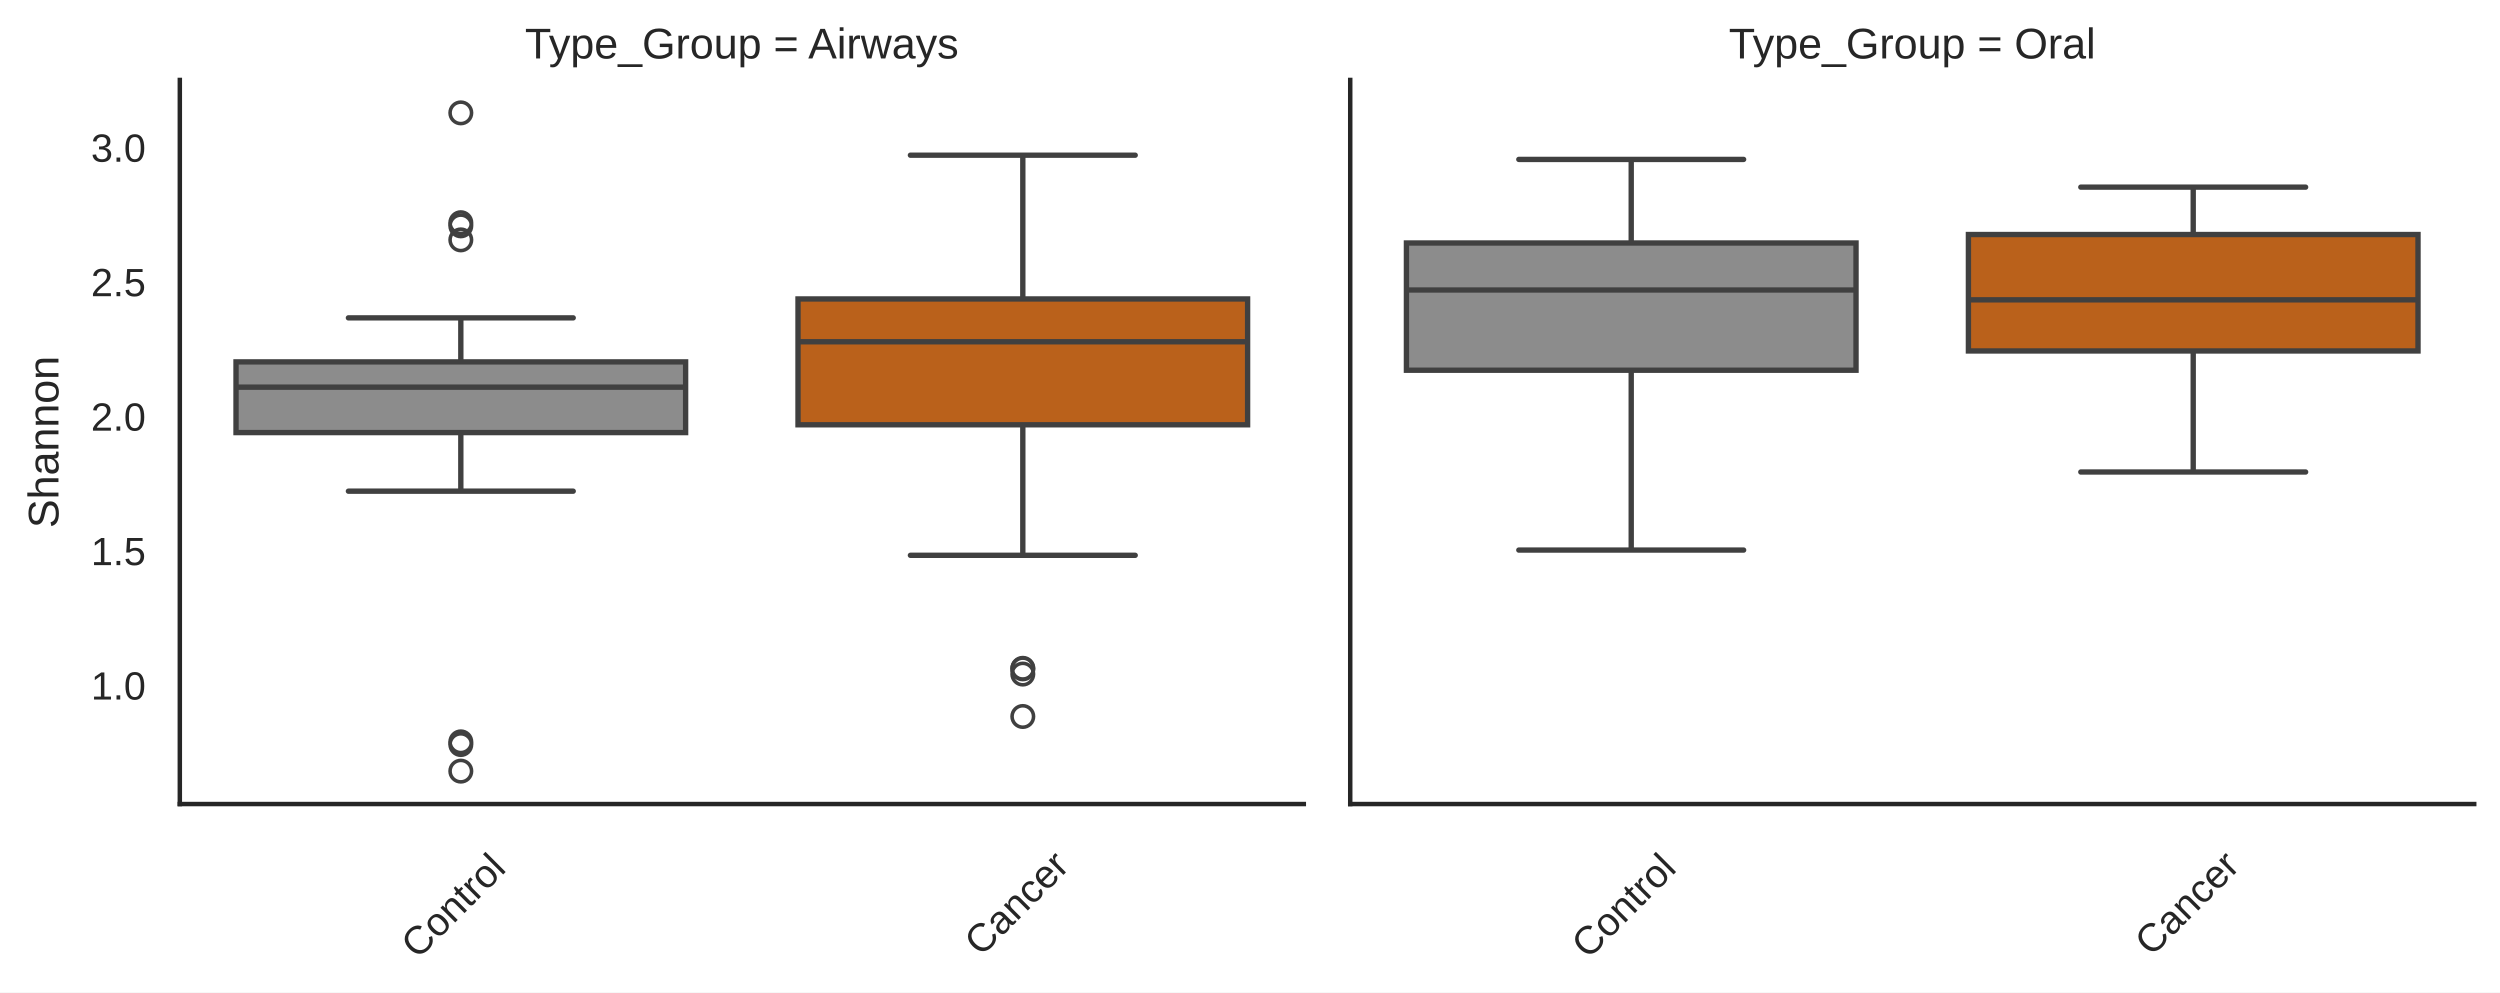
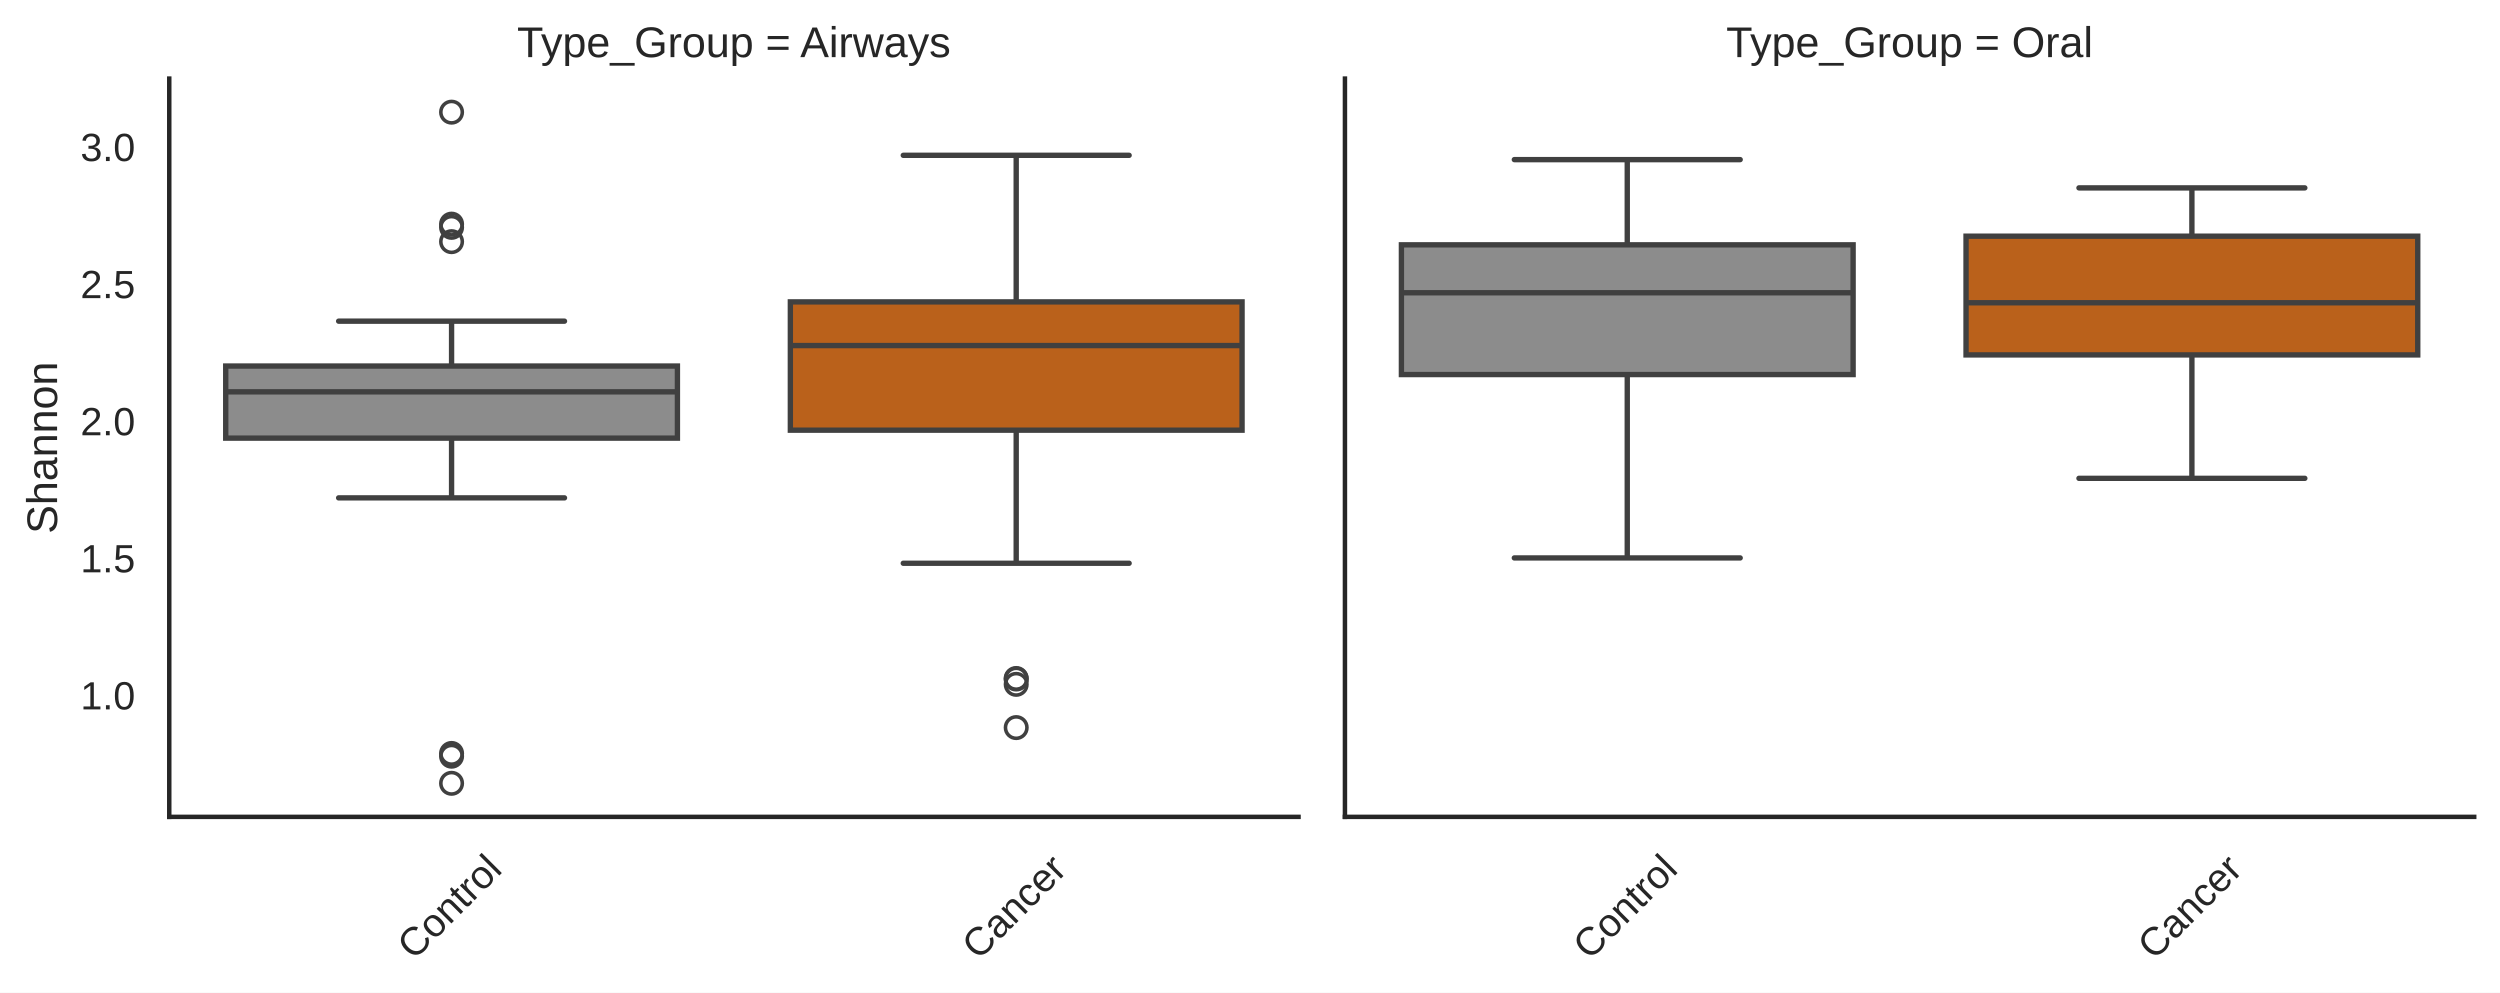
- <svg xmlns="http://www.w3.org/2000/svg" xmlns:xlink="http://www.w3.org/1999/xlink" width="697.832pt" height="277.029pt" viewBox="0 0 697.832 277.029" version="1.1">
+ <svg xmlns="http://www.w3.org/2000/svg" xmlns:xlink="http://www.w3.org/1999/xlink" width="697.944pt" height="277.122pt" viewBox="0 0 697.944 277.122" version="1.1">
  <defs>
    <style type="text/css">*{stroke-linejoin: round; stroke-linecap: butt}</style>
  </defs>
  <g id="figure_1">
    <g id="patch_1">
-       <path d="M 0 277.029 L 697.832 277.029 L 697.832 -0 L 0 -0 z " style="fill: #ffffff" />
+       <path d="M 0 277.122  L 697.944 277.122  L 697.944 0  L 0 0  z " style="fill: #ffffff" />
    </g>
    <g id="axes_1">
      <g id="patch_2">
-         <path d="M 50.194 224.435 L 363.933 224.435 L 363.933 22.318 L 50.194 22.318 z " style="fill: #ffffff" />
+         <path d="M 47.252 228.05  L 362.518 228.05  L 362.518 21.943  L 47.252 21.943  z " style="fill: #ffffff" />
      </g>
      <g id="matplotlib.axis_1">
        <g id="xtick_1">
          <g id="text_1">
-             <text style="font-size: 11px; font-family: 'Arial', 'DejaVu Sans', 'Liberation Sans', 'Bitstream Vera Sans', sans-serif; fill: #262626" transform="translate(116.5921 267.9606) rotate(-45)">Control</text>
+             <text style="font-size: 11px; font-family: 'Arial', 'DejaVu Sans', 'Liberation Sans', 'Bitstream Vera Sans', sans-serif; fill: #262626" transform="translate(115.5449 268.2847) rotate(-45)">Control</text>
          </g>
        </g>
        <g id="xtick_2">
          <g id="text_2">
-             <text style="font-size: 11px; font-family: 'Arial', 'DejaVu Sans', 'Liberation Sans', 'Bitstream Vera Sans', sans-serif; fill: #262626" transform="translate(273.8253 267.232) rotate(-45)">Cancer</text>
+             <text style="font-size: 11px; font-family: 'Arial', 'DejaVu Sans', 'Liberation Sans', 'Bitstream Vera Sans', sans-serif; fill: #262626" transform="translate(273.178 268.2847) rotate(-45)">Cancer</text>
          </g>
        </g>
      </g>
      <g id="matplotlib.axis_2">
        <g id="ytick_1">
          <g id="text_3">
-             <text style="font-size: 11px; font-family: 'Arial', 'DejaVu Sans', 'Liberation Sans', 'Bitstream Vera Sans', sans-serif; text-anchor: end; fill: #262626" x="40.694" y="195.271" transform="rotate(-0 40.69438 195.2712)">1.0</text>
+             <text style="font-size: 11px; font-family: 'Arial', 'DejaVu Sans', 'Liberation Sans', 'Bitstream Vera Sans', sans-serif; text-anchor: end; fill: #262626" x="37.752" y="198.053" transform="rotate(-0 37.75172 198.0533)">1.0</text>
          </g>
        </g>
        <g id="ytick_2">
          <g id="text_4">
-             <text style="font-size: 11px; font-family: 'Arial', 'DejaVu Sans', 'Liberation Sans', 'Bitstream Vera Sans', sans-serif; text-anchor: end; fill: #262626" x="40.694" y="157.739" transform="rotate(-0 40.69438 157.7393)">1.5</text>
+             <text style="font-size: 11px; font-family: 'Arial', 'DejaVu Sans', 'Liberation Sans', 'Bitstream Vera Sans', sans-serif; text-anchor: end; fill: #262626" x="37.752" y="159.78" transform="rotate(-0 37.75172 159.7805)">1.5</text>
          </g>
        </g>
        <g id="ytick_3">
          <g id="text_5">
-             <text style="font-size: 11px; font-family: 'Arial', 'DejaVu Sans', 'Liberation Sans', 'Bitstream Vera Sans', sans-serif; text-anchor: end; fill: #262626" x="40.694" y="120.207" transform="rotate(-0 40.69438 120.2074)">2.0</text>
+             <text style="font-size: 11px; font-family: 'Arial', 'DejaVu Sans', 'Liberation Sans', 'Bitstream Vera Sans', sans-serif; text-anchor: end; fill: #262626" x="37.752" y="121.508" transform="rotate(-0 37.75172 121.5077)">2.0</text>
          </g>
        </g>
        <g id="ytick_4">
          <g id="text_6">
-             <text style="font-size: 11px; font-family: 'Arial', 'DejaVu Sans', 'Liberation Sans', 'Bitstream Vera Sans', sans-serif; text-anchor: end; fill: #262626" x="40.694" y="82.675" transform="rotate(-0 40.69438 82.67548)">2.5</text>
+             <text style="font-size: 11px; font-family: 'Arial', 'DejaVu Sans', 'Liberation Sans', 'Bitstream Vera Sans', sans-serif; text-anchor: end; fill: #262626" x="37.752" y="83.235" transform="rotate(-0 37.75172 83.23491)">2.5</text>
          </g>
        </g>
        <g id="ytick_5">
          <g id="text_7">
-             <text style="font-size: 11px; font-family: 'Arial', 'DejaVu Sans', 'Liberation Sans', 'Bitstream Vera Sans', sans-serif; text-anchor: end; fill: #262626" x="40.694" y="45.144" transform="rotate(-0 40.69438 45.14359)">3.0</text>
+             <text style="font-size: 11px; font-family: 'Arial', 'DejaVu Sans', 'Liberation Sans', 'Bitstream Vera Sans', sans-serif; text-anchor: end; fill: #262626" x="37.752" y="44.962" transform="rotate(-0 37.75172 44.96212)">3.0</text>
          </g>
        </g>
        <g id="text_8">
-           <text style="font-size: 12px; font-family: 'Arial', 'DejaVu Sans', 'Liberation Sans', 'Bitstream Vera Sans', sans-serif; text-anchor: middle; fill: #262626" x="16.318" y="123.376" transform="rotate(-90 16.31812 123.3764)">Shannon</text>
+           <text style="font-size: 12px; font-family: 'Arial', 'DejaVu Sans', 'Liberation Sans', 'Bitstream Vera Sans', sans-serif; text-anchor: middle; fill: #262626" x="15.936" y="124.996" transform="rotate(-90 15.93633 124.9963)">Shannon</text>
        </g>
      </g>
      <g id="patch_3">
-         <path d="M 65.881 120.75 L 191.377 120.75 L 191.377 101.013 L 65.881 101.013 L 65.881 120.75 z " clip-path="url(#p39dbe81fa3)" style="fill: #8c8c8c; stroke: #404040; stroke-width: 1.5; stroke-linejoin: miter" />
+         <path d="M 63.015 122.318  L 189.121 122.318  L 189.121 102.191  L 63.015 102.191  L 63.015 122.318  z " clip-path="url(#p0ed1b20c3d)" style="fill: #8c8c8c; stroke: #404040; stroke-width: 1.5; stroke-linejoin: miter" />
      </g>
      <g id="line2d_1">
-         <path d="M 128.629 120.75 L 128.629 137.105 " clip-path="url(#p39dbe81fa3)" style="fill: none; stroke: #404040; stroke-width: 1.5" />
+         <path d="M 126.068 122.318  L 126.068 138.996  " clip-path="url(#p0ed1b20c3d)" style="fill: none; stroke: #404040; stroke-width: 1.5" />
      </g>
      <g id="line2d_2">
-         <path d="M 128.629 101.013 L 128.629 88.726 " clip-path="url(#p39dbe81fa3)" style="fill: none; stroke: #404040; stroke-width: 1.5" />
+         <path d="M 126.068 102.191  L 126.068 89.662  " clip-path="url(#p0ed1b20c3d)" style="fill: none; stroke: #404040; stroke-width: 1.5" />
      </g>
      <g id="line2d_3">
-         <path d="M 97.255 137.105 L 160.003 137.105 " clip-path="url(#p39dbe81fa3)" style="fill: none; stroke: #404040; stroke-width: 1.5; stroke-linecap: round" />
+         <path d="M 94.542 138.996  L 157.595 138.996  " clip-path="url(#p0ed1b20c3d)" style="fill: none; stroke: #404040; stroke-width: 1.5; stroke-linecap: round" />
      </g>
      <g id="line2d_4">
-         <path d="M 97.255 88.726 L 160.003 88.726 " clip-path="url(#p39dbe81fa3)" style="fill: none; stroke: #404040; stroke-width: 1.5; stroke-linecap: round" />
+         <path d="M 94.542 89.662  L 157.595 89.662  " clip-path="url(#p0ed1b20c3d)" style="fill: none; stroke: #404040; stroke-width: 1.5; stroke-linecap: round" />
      </g>
      <g id="line2d_5">
        <defs>
-           <path id="meee578d3d4" d="M 0 3 C 0.796 3 1.559 2.684 2.121 2.121 C 2.684 1.559 3 0.796 3 0 C 3 -0.796 2.684 -1.559 2.121 -2.121 C 1.559 -2.684 0.796 -3 0 -3 C -0.796 -3 -1.559 -2.684 -2.121 -2.121 C -2.684 -1.559 -3 -0.796 -3 0 C -3 0.796 -2.684 1.559 -2.121 2.121 C -1.559 2.684 -0.796 3 0 3 z " style="stroke: #404040" />
+           <path id="m1e566603b7" d="M 0 3  C 0.796 3 1.559 2.684 2.121 2.121  C 2.684 1.559 3 0.796 3 0  C 3 -0.796 2.684 -1.559 2.121 -2.121  C 1.559 -2.684 0.796 -3 0 -3  C -0.796 -3 -1.559 -2.684 -2.121 -2.121  C -2.684 -1.559 -3 -0.796 -3 0  C -3 0.796 -2.684 1.559 -2.121 2.121  C -1.559 2.684 -0.796 3 0 3  z " style="stroke: #404040" />
        </defs>
-         <g clip-path="url(#p39dbe81fa3)">
-           <use xlink:href="#meee578d3d4" x="128.629" y="215.248" style="fill-opacity: 0; stroke: #404040" />
-           <use xlink:href="#meee578d3d4" x="128.629" y="207.072" style="fill-opacity: 0; stroke: #404040" />
-           <use xlink:href="#meee578d3d4" x="128.629" y="207.825" style="fill-opacity: 0; stroke: #404040" />
-           <use xlink:href="#meee578d3d4" x="128.629" y="66.957" style="fill-opacity: 0; stroke: #404040" />
-           <use xlink:href="#meee578d3d4" x="128.629" y="62.16" style="fill-opacity: 0; stroke: #404040" />
-           <use xlink:href="#meee578d3d4" x="128.629" y="63.043" style="fill-opacity: 0; stroke: #404040" />
-           <use xlink:href="#meee578d3d4" x="128.629" y="31.505" style="fill-opacity: 0; stroke: #404040" />
+         <g clip-path="url(#p0ed1b20c3d)">
+           <use xlink:href="#m1e566603b7" x="126.068" y="218.681" style="fill-opacity: 0; stroke: #404040" />
+           <use xlink:href="#m1e566603b7" x="126.068" y="210.344" style="fill-opacity: 0; stroke: #404040" />
+           <use xlink:href="#m1e566603b7" x="126.068" y="211.112" style="fill-opacity: 0; stroke: #404040" />
+           <use xlink:href="#m1e566603b7" x="126.068" y="67.463" style="fill-opacity: 0; stroke: #404040" />
+           <use xlink:href="#m1e566603b7" x="126.068" y="62.572" style="fill-opacity: 0; stroke: #404040" />
+           <use xlink:href="#m1e566603b7" x="126.068" y="63.471" style="fill-opacity: 0; stroke: #404040" />
+           <use xlink:href="#m1e566603b7" x="126.068" y="31.312" style="fill-opacity: 0; stroke: #404040" />
        </g>
      </g>
      <g id="patch_4">
-         <path d="M 222.751 118.571 L 348.246 118.571 L 348.246 83.447 L 222.751 83.447 L 222.751 118.571 z " clip-path="url(#p39dbe81fa3)" style="fill: #ba611b; stroke: #404040; stroke-width: 1.5; stroke-linejoin: miter" />
+         <path d="M 220.648 120.096  L 346.755 120.096  L 346.755 84.278  L 220.648 84.278  L 220.648 120.096  z " clip-path="url(#p0ed1b20c3d)" style="fill: #ba611b; stroke: #404040; stroke-width: 1.5; stroke-linejoin: miter" />
      </g>
      <g id="line2d_6">
-         <path d="M 285.499 118.571 L 285.499 155.006 " clip-path="url(#p39dbe81fa3)" style="fill: none; stroke: #404040; stroke-width: 1.5" />
+         <path d="M 283.701 120.096  L 283.701 157.25  " clip-path="url(#p0ed1b20c3d)" style="fill: none; stroke: #404040; stroke-width: 1.5" />
      </g>
      <g id="line2d_7">
-         <path d="M 285.499 83.447 L 285.499 43.322 " clip-path="url(#p39dbe81fa3)" style="fill: none; stroke: #404040; stroke-width: 1.5" />
+         <path d="M 283.701 84.278  L 283.701 43.362  " clip-path="url(#p0ed1b20c3d)" style="fill: none; stroke: #404040; stroke-width: 1.5" />
      </g>
      <g id="line2d_8">
-         <path d="M 254.125 155.006 L 316.873 155.006 " clip-path="url(#p39dbe81fa3)" style="fill: none; stroke: #404040; stroke-width: 1.5; stroke-linecap: round" />
+         <path d="M 252.175 157.25  L 315.228 157.25  " clip-path="url(#p0ed1b20c3d)" style="fill: none; stroke: #404040; stroke-width: 1.5; stroke-linecap: round" />
      </g>
      <g id="line2d_9">
-         <path d="M 254.125 43.322 L 316.873 43.322 " clip-path="url(#p39dbe81fa3)" style="fill: none; stroke: #404040; stroke-width: 1.5; stroke-linecap: round" />
+         <path d="M 252.175 43.362  L 315.228 43.362  " clip-path="url(#p0ed1b20c3d)" style="fill: none; stroke: #404040; stroke-width: 1.5; stroke-linecap: round" />
      </g>
      <g id="line2d_10">
-         <g clip-path="url(#p39dbe81fa3)">
-           <use xlink:href="#meee578d3d4" x="285.499" y="186.551" style="fill-opacity: 0; stroke: #404040" />
-           <use xlink:href="#meee578d3d4" x="285.499" y="199.995" style="fill-opacity: 0; stroke: #404040" />
-           <use xlink:href="#meee578d3d4" x="285.499" y="186.7" style="fill-opacity: 0; stroke: #404040" />
-           <use xlink:href="#meee578d3d4" x="285.499" y="188.156" style="fill-opacity: 0; stroke: #404040" />
+         <g clip-path="url(#p0ed1b20c3d)">
+           <use xlink:href="#m1e566603b7" x="283.701" y="189.418" style="fill-opacity: 0; stroke: #404040" />
+           <use xlink:href="#m1e566603b7" x="283.701" y="203.127" style="fill-opacity: 0; stroke: #404040" />
+           <use xlink:href="#m1e566603b7" x="283.701" y="189.57" style="fill-opacity: 0; stroke: #404040" />
+           <use xlink:href="#m1e566603b7" x="283.701" y="191.054" style="fill-opacity: 0; stroke: #404040" />
        </g>
      </g>
      <g id="line2d_11">
-         <path d="M 65.881 108.075 L 191.377 108.075 " clip-path="url(#p39dbe81fa3)" style="fill: none; stroke: #404040; stroke-width: 1.5" />
+         <path d="M 63.015 109.393  L 189.121 109.393  " clip-path="url(#p0ed1b20c3d)" style="fill: none; stroke: #404040; stroke-width: 1.5" />
      </g>
      <g id="line2d_12">
-         <path d="M 222.751 95.401 L 348.246 95.401 " clip-path="url(#p39dbe81fa3)" style="fill: none; stroke: #404040; stroke-width: 1.5" />
+         <path d="M 220.648 96.469  L 346.755 96.469  " clip-path="url(#p0ed1b20c3d)" style="fill: none; stroke: #404040; stroke-width: 1.5" />
      </g>
      <g id="patch_5">
-         <path d="M 50.194 224.435 L 50.194 22.318 " style="fill: none; stroke: #262626; stroke-width: 1.25; stroke-linejoin: miter; stroke-linecap: square" />
+         <path d="M 47.252 228.05  L 47.252 21.943  " style="fill: none; stroke: #262626; stroke-width: 1.25; stroke-linejoin: miter; stroke-linecap: square" />
      </g>
      <g id="patch_6">
-         <path d="M 50.194 224.435 L 363.933 224.435 " style="fill: none; stroke: #262626; stroke-width: 1.25; stroke-linejoin: miter; stroke-linecap: square" />
+         <path d="M 47.252 228.05  L 362.518 228.05  " style="fill: none; stroke: #262626; stroke-width: 1.25; stroke-linejoin: miter; stroke-linecap: square" />
      </g>
      <g id="text_9">
-         <text style="font-size: 12px; font-family: 'Arial', 'DejaVu Sans', 'Liberation Sans', 'Bitstream Vera Sans', sans-serif; text-anchor: middle; fill: #262626" x="207.064" y="16.318" transform="rotate(-0 207.0639 16.31812)">Type_Group = Airways</text>
+         <text style="font-size: 12px; font-family: 'Arial', 'DejaVu Sans', 'Liberation Sans', 'Bitstream Vera Sans', sans-serif; text-anchor: middle; fill: #262626" x="204.885" y="15.943" transform="rotate(-0 204.8848 15.94313)">Type_Group = Airways</text>
      </g>
    </g>
    <g id="axes_2">
      <g id="patch_7">
-         <path d="M 376.893 224.435 L 690.633 224.435 L 690.633 22.318 L 376.893 22.318 z " style="fill: #ffffff" />
+         <path d="M 375.478 228.05  L 690.744 228.05  L 690.744 21.943  L 375.478 21.943  z " style="fill: #ffffff" />
      </g>
      <g id="matplotlib.axis_3">
        <g id="xtick_3">
          <g id="text_10">
-             <text style="font-size: 11px; font-family: 'Arial', 'DejaVu Sans', 'Liberation Sans', 'Bitstream Vera Sans', sans-serif; fill: #262626" transform="translate(443.2912 267.9606) rotate(-45)">Control</text>
+             <text style="font-size: 11px; font-family: 'Arial', 'DejaVu Sans', 'Liberation Sans', 'Bitstream Vera Sans', sans-serif; fill: #262626" transform="translate(443.771 268.2847) rotate(-45)">Control</text>
          </g>
        </g>
        <g id="xtick_4">
          <g id="text_11">
-             <text style="font-size: 11px; font-family: 'Arial', 'DejaVu Sans', 'Liberation Sans', 'Bitstream Vera Sans', sans-serif; fill: #262626" transform="translate(600.5244 267.232) rotate(-45)">Cancer</text>
+             <text style="font-size: 11px; font-family: 'Arial', 'DejaVu Sans', 'Liberation Sans', 'Bitstream Vera Sans', sans-serif; fill: #262626" transform="translate(601.4041 268.2847) rotate(-45)">Cancer</text>
          </g>
        </g>
      </g>
      <g id="matplotlib.axis_4">
        <g id="ytick_6" />
        <g id="ytick_7" />
        <g id="ytick_8" />
        <g id="ytick_9" />
        <g id="ytick_10" />
      </g>
      <g id="patch_8">
-         <path d="M 392.58 103.344 L 518.076 103.344 L 518.076 67.827 L 392.58 67.827 L 392.58 103.344 z " clip-path="url(#p136e735007)" style="fill: #8c8c8c; stroke: #404040; stroke-width: 1.5; stroke-linejoin: miter" />
+         <path d="M 391.241 104.569  L 517.348 104.569  L 517.348 68.35  L 391.241 68.35  L 391.241 104.569  z " clip-path="url(#p116f3e0769)" style="fill: #8c8c8c; stroke: #404040; stroke-width: 1.5; stroke-linejoin: miter" />
      </g>
      <g id="line2d_13">
-         <path d="M 455.328 103.344 L 455.328 153.545 " clip-path="url(#p136e735007)" style="fill: none; stroke: #404040; stroke-width: 1.5" />
+         <path d="M 454.294 104.569  L 454.294 155.761  " clip-path="url(#p116f3e0769)" style="fill: none; stroke: #404040; stroke-width: 1.5" />
      </g>
      <g id="line2d_14">
-         <path d="M 455.328 67.827 L 455.328 44.498 " clip-path="url(#p136e735007)" style="fill: none; stroke: #404040; stroke-width: 1.5" />
+         <path d="M 454.294 68.35  L 454.294 44.561  " clip-path="url(#p116f3e0769)" style="fill: none; stroke: #404040; stroke-width: 1.5" />
      </g>
      <g id="line2d_15">
-         <path d="M 423.954 153.545 L 486.702 153.545 " clip-path="url(#p136e735007)" style="fill: none; stroke: #404040; stroke-width: 1.5; stroke-linecap: round" />
+         <path d="M 422.768 155.761  L 485.821 155.761  " clip-path="url(#p116f3e0769)" style="fill: none; stroke: #404040; stroke-width: 1.5; stroke-linecap: round" />
      </g>
      <g id="line2d_16">
-         <path d="M 423.954 44.498 L 486.702 44.498 " clip-path="url(#p136e735007)" style="fill: none; stroke: #404040; stroke-width: 1.5; stroke-linecap: round" />
+         <path d="M 422.768 44.561  L 485.821 44.561  " clip-path="url(#p116f3e0769)" style="fill: none; stroke: #404040; stroke-width: 1.5; stroke-linecap: round" />
      </g>
      <g id="line2d_17" />
      <g id="patch_9">
-         <path d="M 549.45 97.964 L 674.946 97.964 L 674.946 65.462 L 549.45 65.462 L 549.45 97.964 z " clip-path="url(#p136e735007)" style="fill: #ba611b; stroke: #404040; stroke-width: 1.5; stroke-linejoin: miter" />
+         <path d="M 548.874 99.083  L 674.981 99.083  L 674.981 65.938  L 548.874 65.938  L 548.874 99.083  z " clip-path="url(#p116f3e0769)" style="fill: #ba611b; stroke: #404040; stroke-width: 1.5; stroke-linejoin: miter" />
      </g>
      <g id="line2d_18">
-         <path d="M 612.198 97.964 L 612.198 131.754 " clip-path="url(#p136e735007)" style="fill: none; stroke: #404040; stroke-width: 1.5" />
+         <path d="M 611.927 99.083  L 611.927 133.539  " clip-path="url(#p116f3e0769)" style="fill: none; stroke: #404040; stroke-width: 1.5" />
      </g>
      <g id="line2d_19">
-         <path d="M 612.198 65.462 L 612.198 52.238 " clip-path="url(#p136e735007)" style="fill: none; stroke: #404040; stroke-width: 1.5" />
+         <path d="M 611.927 65.938  L 611.927 52.453  " clip-path="url(#p116f3e0769)" style="fill: none; stroke: #404040; stroke-width: 1.5" />
      </g>
      <g id="line2d_20">
-         <path d="M 580.824 131.754 L 643.572 131.754 " clip-path="url(#p136e735007)" style="fill: none; stroke: #404040; stroke-width: 1.5; stroke-linecap: round" />
+         <path d="M 580.401 133.539  L 643.454 133.539  " clip-path="url(#p116f3e0769)" style="fill: none; stroke: #404040; stroke-width: 1.5; stroke-linecap: round" />
      </g>
      <g id="line2d_21">
-         <path d="M 580.824 52.238 L 643.572 52.238 " clip-path="url(#p136e735007)" style="fill: none; stroke: #404040; stroke-width: 1.5; stroke-linecap: round" />
+         <path d="M 580.401 52.453  L 643.454 52.453  " clip-path="url(#p116f3e0769)" style="fill: none; stroke: #404040; stroke-width: 1.5; stroke-linecap: round" />
      </g>
      <g id="line2d_22" />
      <g id="line2d_23">
-         <path d="M 392.58 80.951 L 518.076 80.951 " clip-path="url(#p136e735007)" style="fill: none; stroke: #404040; stroke-width: 1.5" />
+         <path d="M 391.241 81.733  L 517.348 81.733  " clip-path="url(#p116f3e0769)" style="fill: none; stroke: #404040; stroke-width: 1.5" />
      </g>
      <g id="line2d_24">
-         <path d="M 549.45 83.689 L 674.946 83.689 " clip-path="url(#p136e735007)" style="fill: none; stroke: #404040; stroke-width: 1.5" />
+         <path d="M 548.874 84.526  L 674.981 84.526  " clip-path="url(#p116f3e0769)" style="fill: none; stroke: #404040; stroke-width: 1.5" />
      </g>
      <g id="patch_10">
-         <path d="M 376.893 224.435 L 376.893 22.318 " style="fill: none; stroke: #262626; stroke-width: 1.25; stroke-linejoin: miter; stroke-linecap: square" />
+         <path d="M 375.478 228.05  L 375.478 21.943  " style="fill: none; stroke: #262626; stroke-width: 1.25; stroke-linejoin: miter; stroke-linecap: square" />
      </g>
      <g id="patch_11">
-         <path d="M 376.893 224.435 L 690.633 224.435 " style="fill: none; stroke: #262626; stroke-width: 1.25; stroke-linejoin: miter; stroke-linecap: square" />
+         <path d="M 375.478 228.05  L 690.744 228.05  " style="fill: none; stroke: #262626; stroke-width: 1.25; stroke-linejoin: miter; stroke-linecap: square" />
      </g>
      <g id="text_12">
-         <text style="font-size: 12px; font-family: 'Arial', 'DejaVu Sans', 'Liberation Sans', 'Bitstream Vera Sans', sans-serif; text-anchor: middle; fill: #262626" x="533.763" y="16.318" transform="rotate(-0 533.763 16.31812)">Type_Group = Oral</text>
+         <text style="font-size: 12px; font-family: 'Arial', 'DejaVu Sans', 'Liberation Sans', 'Bitstream Vera Sans', sans-serif; text-anchor: middle; fill: #262626" x="533.111" y="15.943" transform="rotate(-0 533.1109 15.94313)">Type_Group = Oral</text>
      </g>
    </g>
  </g>
  <defs>
-     <clipPath id="p39dbe81fa3">
-       <rect x="50.194" y="22.318" width="313.739" height="202.117" />
+     <clipPath id="p0ed1b20c3d">
+       <rect x="47.252" y="21.943" width="315.266" height="206.106" />
    </clipPath>
-     <clipPath id="p136e735007">
-       <rect x="376.893" y="22.318" width="313.739" height="202.117" />
+     <clipPath id="p116f3e0769">
+       <rect x="375.478" y="21.943" width="315.266" height="206.106" />
    </clipPath>
  </defs>
</svg>
